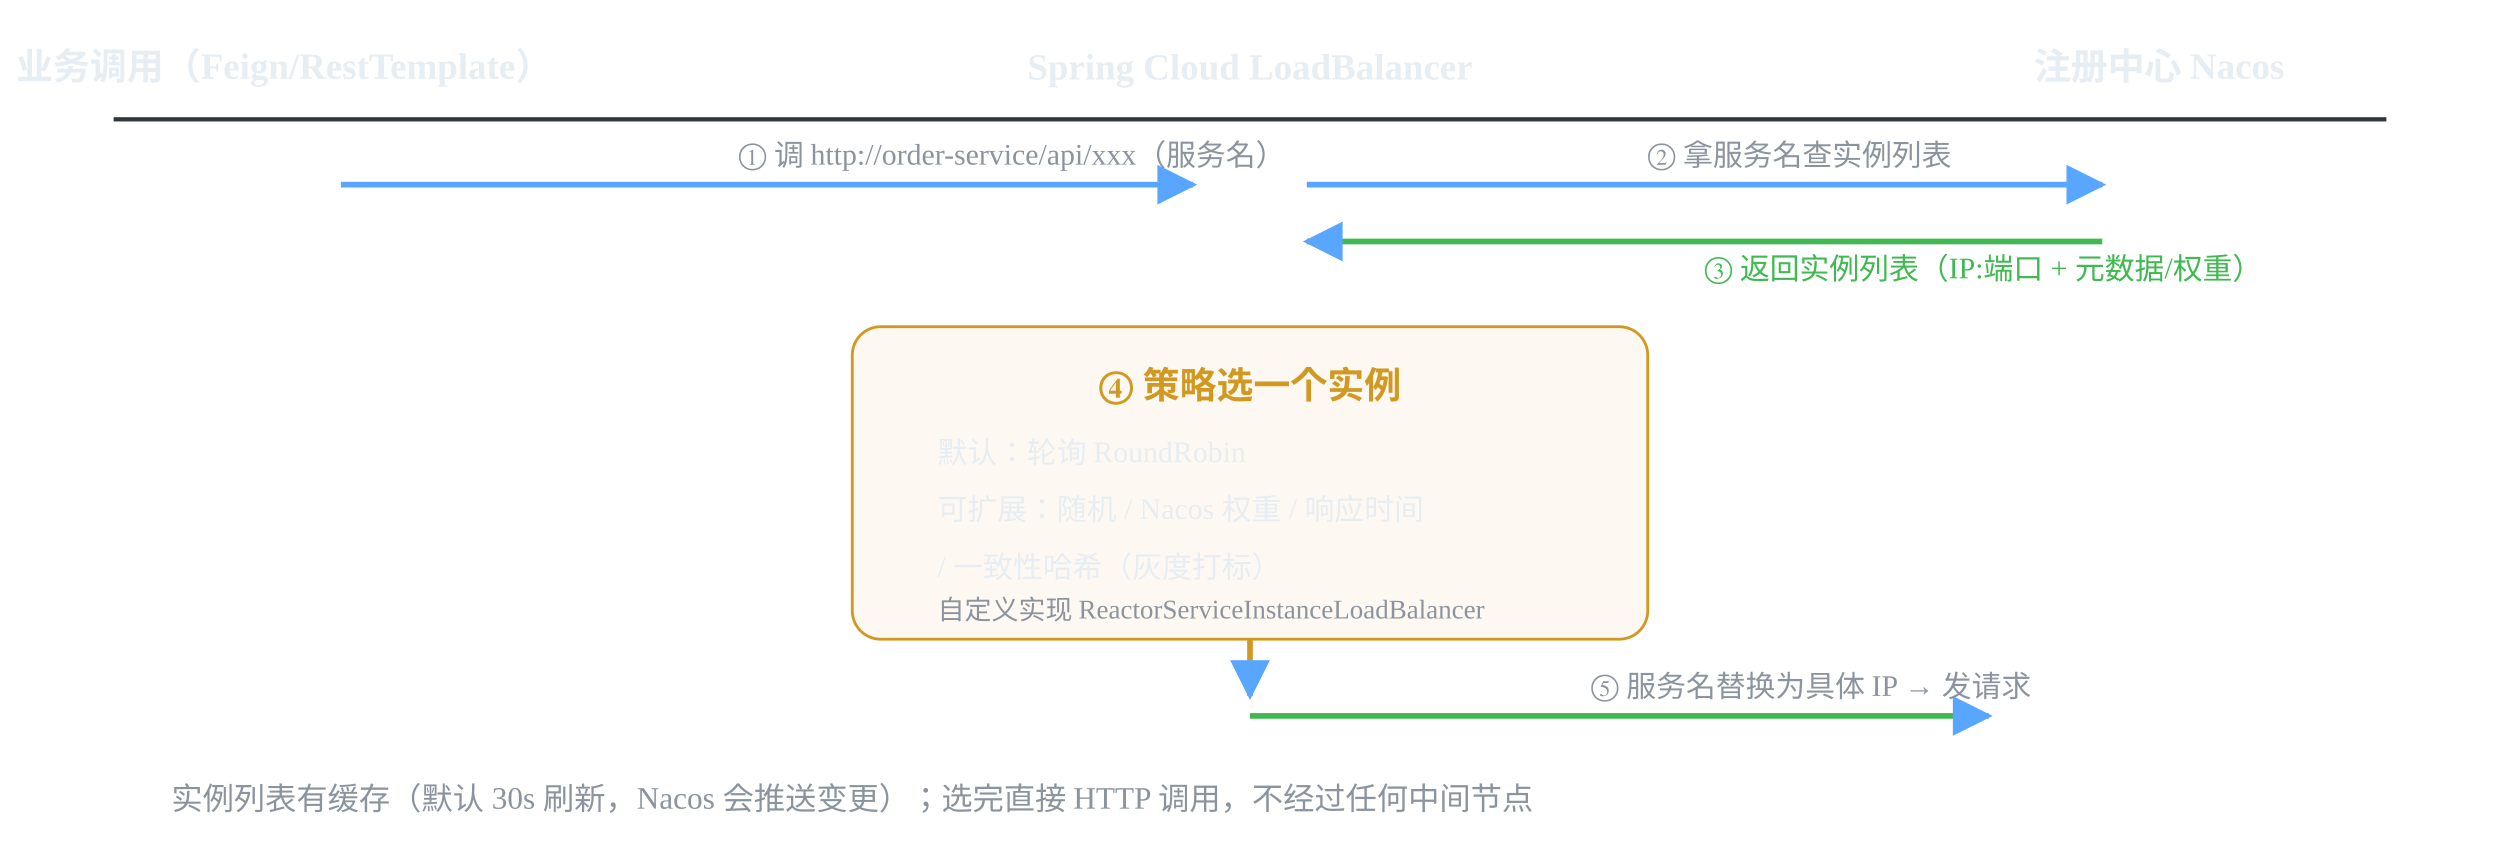
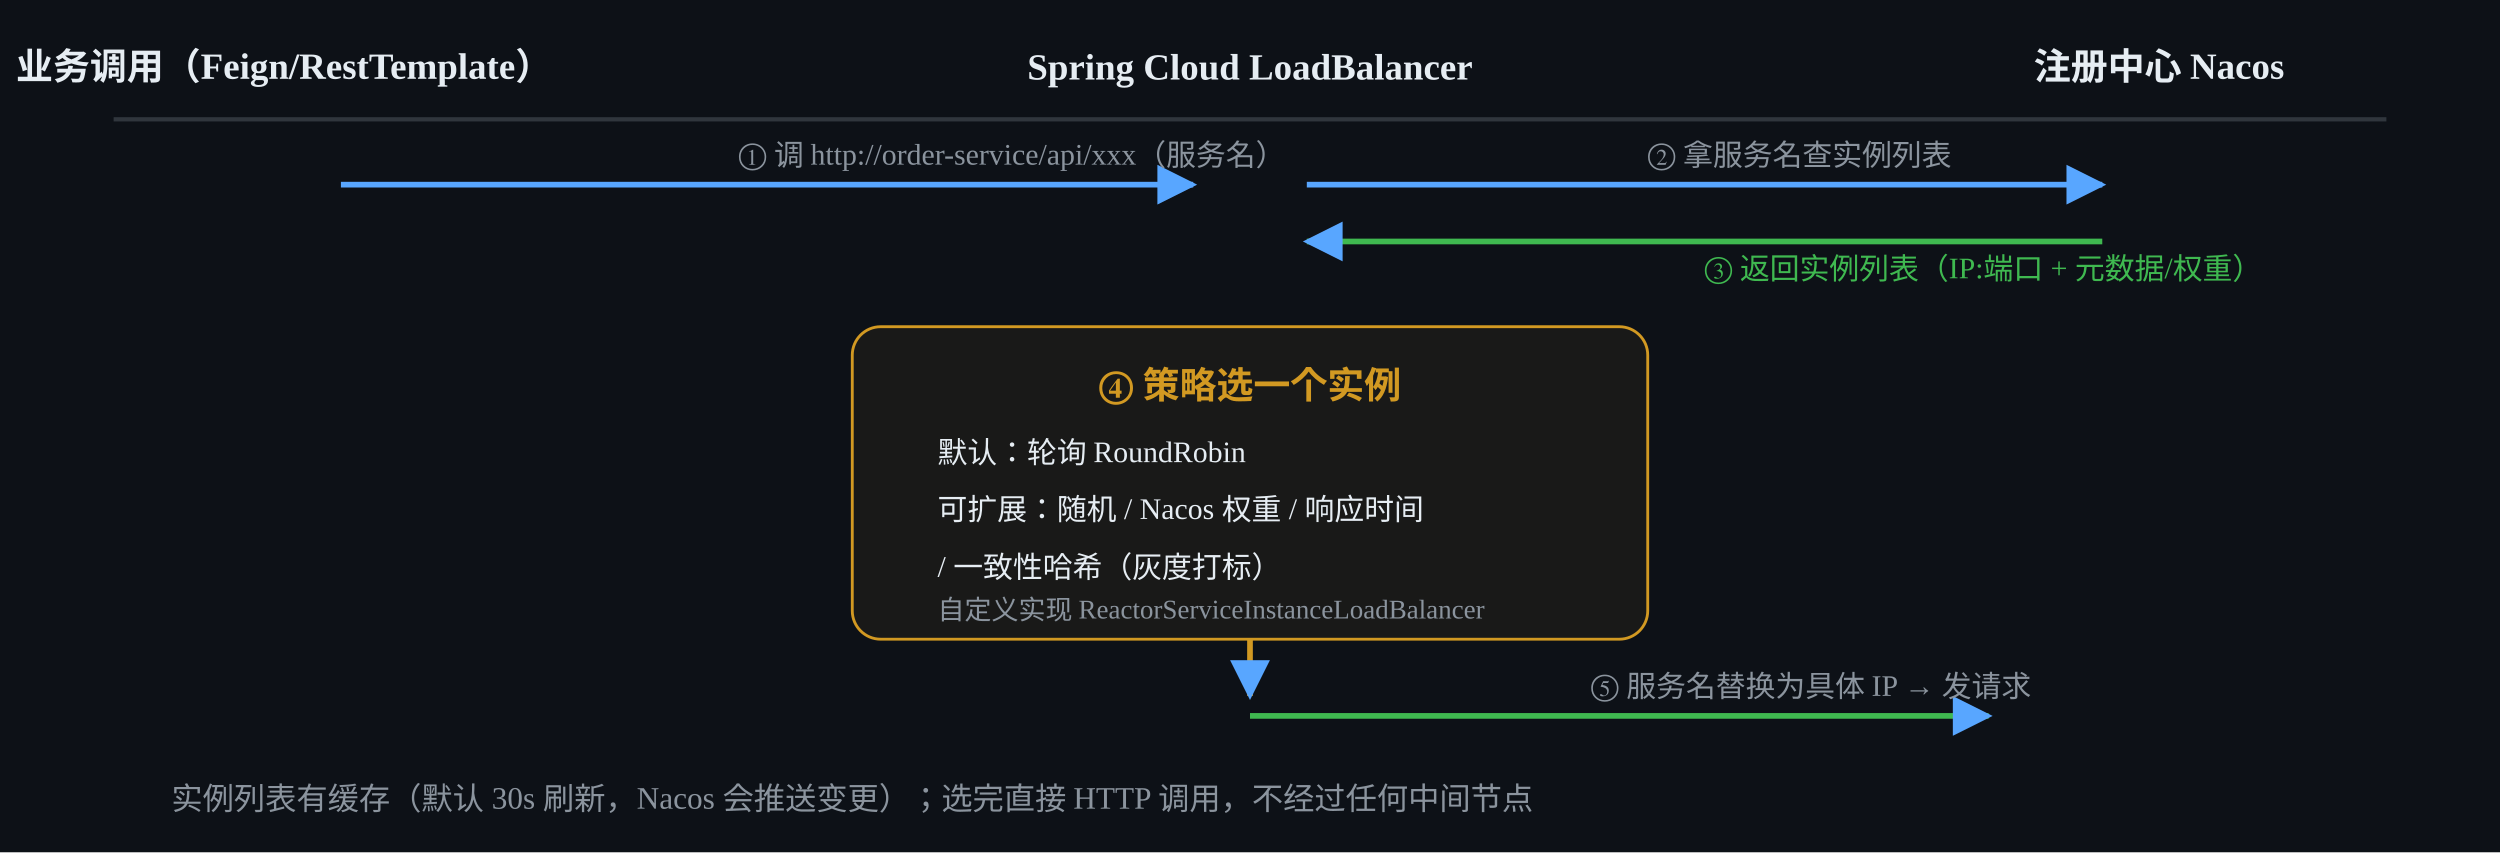
<svg xmlns="http://www.w3.org/2000/svg" width="880" height="300" viewBox="0 0 880 300">
+   <rect x="0" y="0" width="880" height="300" fill="#0d1117" />
  <defs>
    <marker id="arr" viewBox="0 0 10 10" refX="9" refY="5" markerWidth="7" markerHeight="7" orient="auto-start-reverse">
      <path d="M 0 0 L 10 5 L 0 10 z" fill="#58a6ff" />
    </marker>
  </defs>
  <text x="100" y="28" text-anchor="middle" fill="#e6edf3" font-size="13" font-weight="bold">业务调用（Feign/RestTemplate）</text>
  <text x="440" y="28" text-anchor="middle" fill="#e6edf3" font-size="13" font-weight="bold">Spring Cloud LoadBalancer</text>
  <text x="760" y="28" text-anchor="middle" fill="#e6edf3" font-size="13" font-weight="bold">注册中心 Nacos</text>
  <line x1="40" y1="42" x2="840" y2="42" stroke="#30363d" stroke-width="1.5" />
  <line x1="120" y1="65" x2="420" y2="65" stroke="#58a6ff" stroke-width="2" marker-end="url(#arr)" />
  <text x="260" y="58" fill="#8b949e" font-size="10.5">① 调 http://order-service/api/xxx（服务名）</text>
  <line x1="460" y1="65" x2="740" y2="65" stroke="#58a6ff" stroke-width="2" marker-end="url(#arr)" />
  <text x="580" y="58" fill="#8b949e" font-size="10.5">② 拿服务名查实例列表</text>
  <line x1="740" y1="85" x2="460" y2="85" stroke="#3fb950" stroke-width="2" marker-end="url(#arr)" />
  <text x="600" y="98" fill="#3fb950" font-size="10.5">③ 返回实例列表（IP:端口 + 元数据/权重）</text>
  <rect x="300" y="115" width="280" height="110" rx="10" fill="rgba(216,150,34,.06)" stroke="#d29922" />
  <text x="440" y="140" text-anchor="middle" fill="#d29922" font-size="13" font-weight="bold">④ 策略选一个实例</text>
  <text x="330" y="163" fill="#e6edf3" font-size="10.5">默认：轮询 RoundRobin</text>
  <text x="330" y="183" fill="#e6edf3" font-size="10.5">可扩展：随机 / Nacos 权重 / 响应时间</text>
  <text x="330" y="203" fill="#e6edf3" font-size="10.5">/ 一致性哈希（灰度打标）</text>
  <text x="330" y="218" fill="#8b949e" font-size="9.5">自定义实现 ReactorServiceInstanceLoadBalancer</text>
  <line x1="440" y1="225" x2="440" y2="245" stroke="#d29922" stroke-width="2" marker-end="url(#arr)" />
  <line x1="440" y1="252" x2="700" y2="252" stroke="#3fb950" stroke-width="2" marker-end="url(#arr)" />
  <text x="560" y="245" fill="#8b949e" font-size="10.5">⑤ 服务名替换为具体 IP → 发请求</text>
  <text x="300" y="285" text-anchor="middle" fill="#8b949e" font-size="11">实例列表有缓存（默认 30s 刷新，Nacos 会推送变更）；选完直接 HTTP 调用，不经过任何中间节点</text>
</svg>
